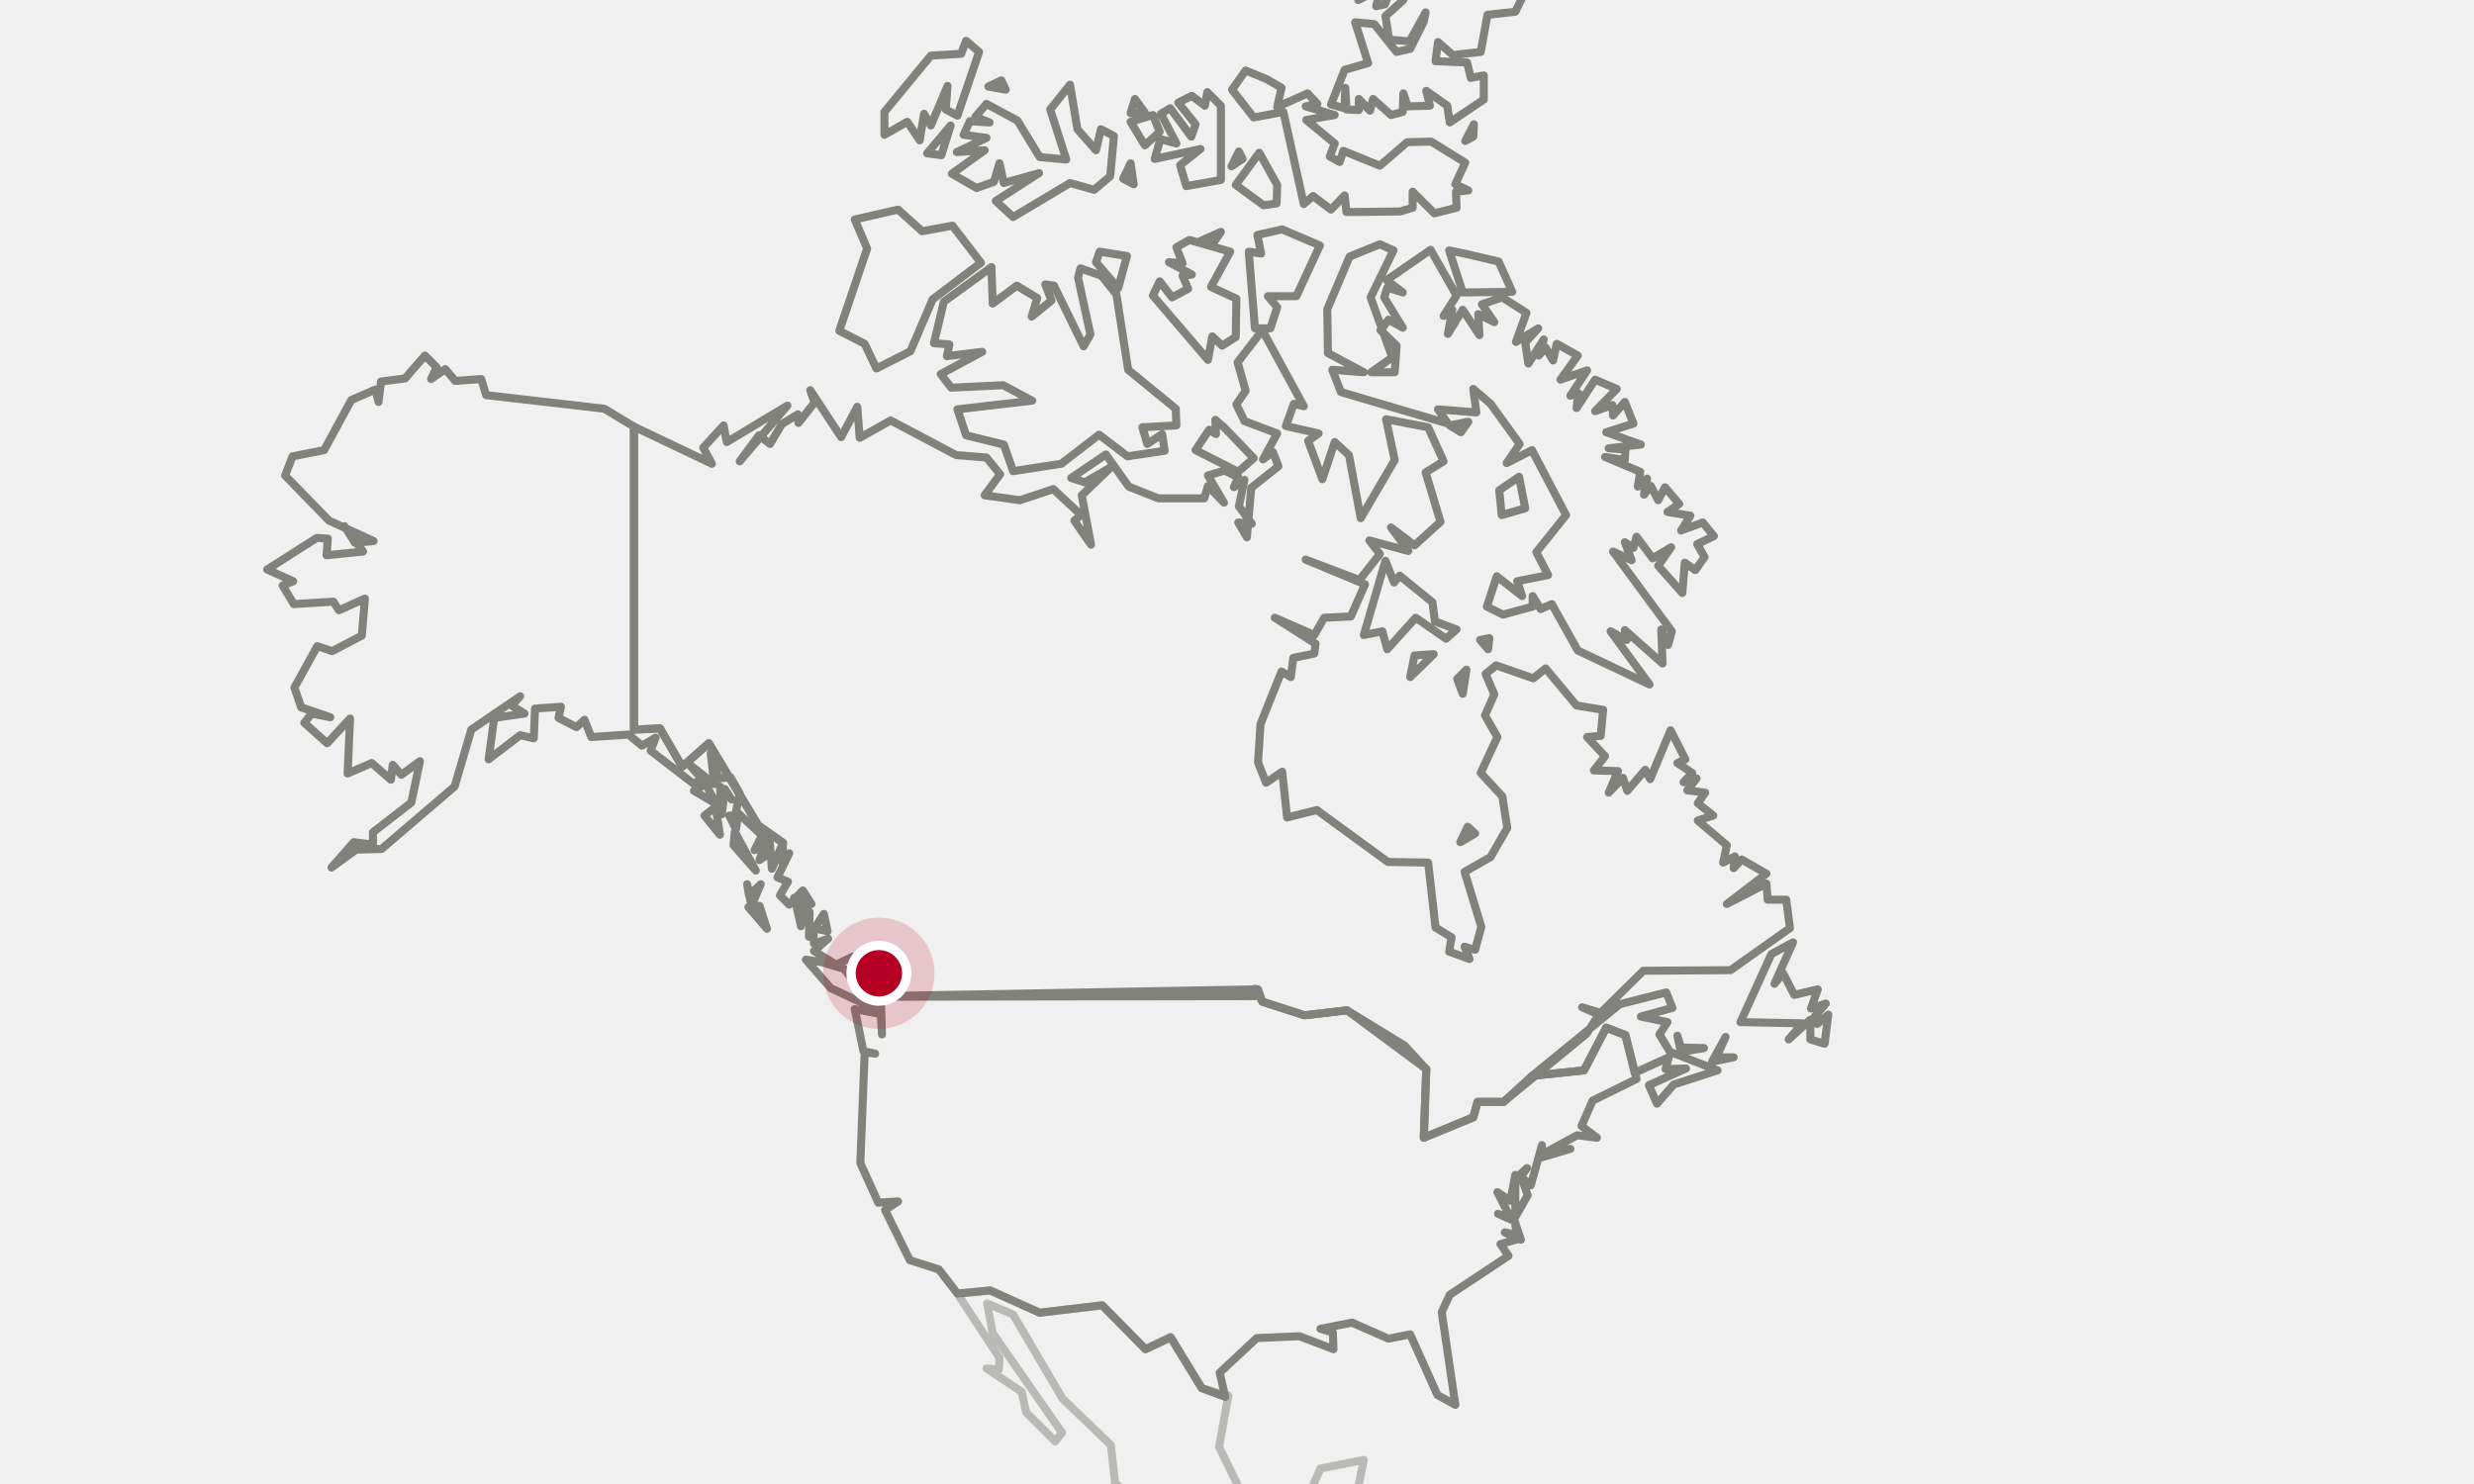
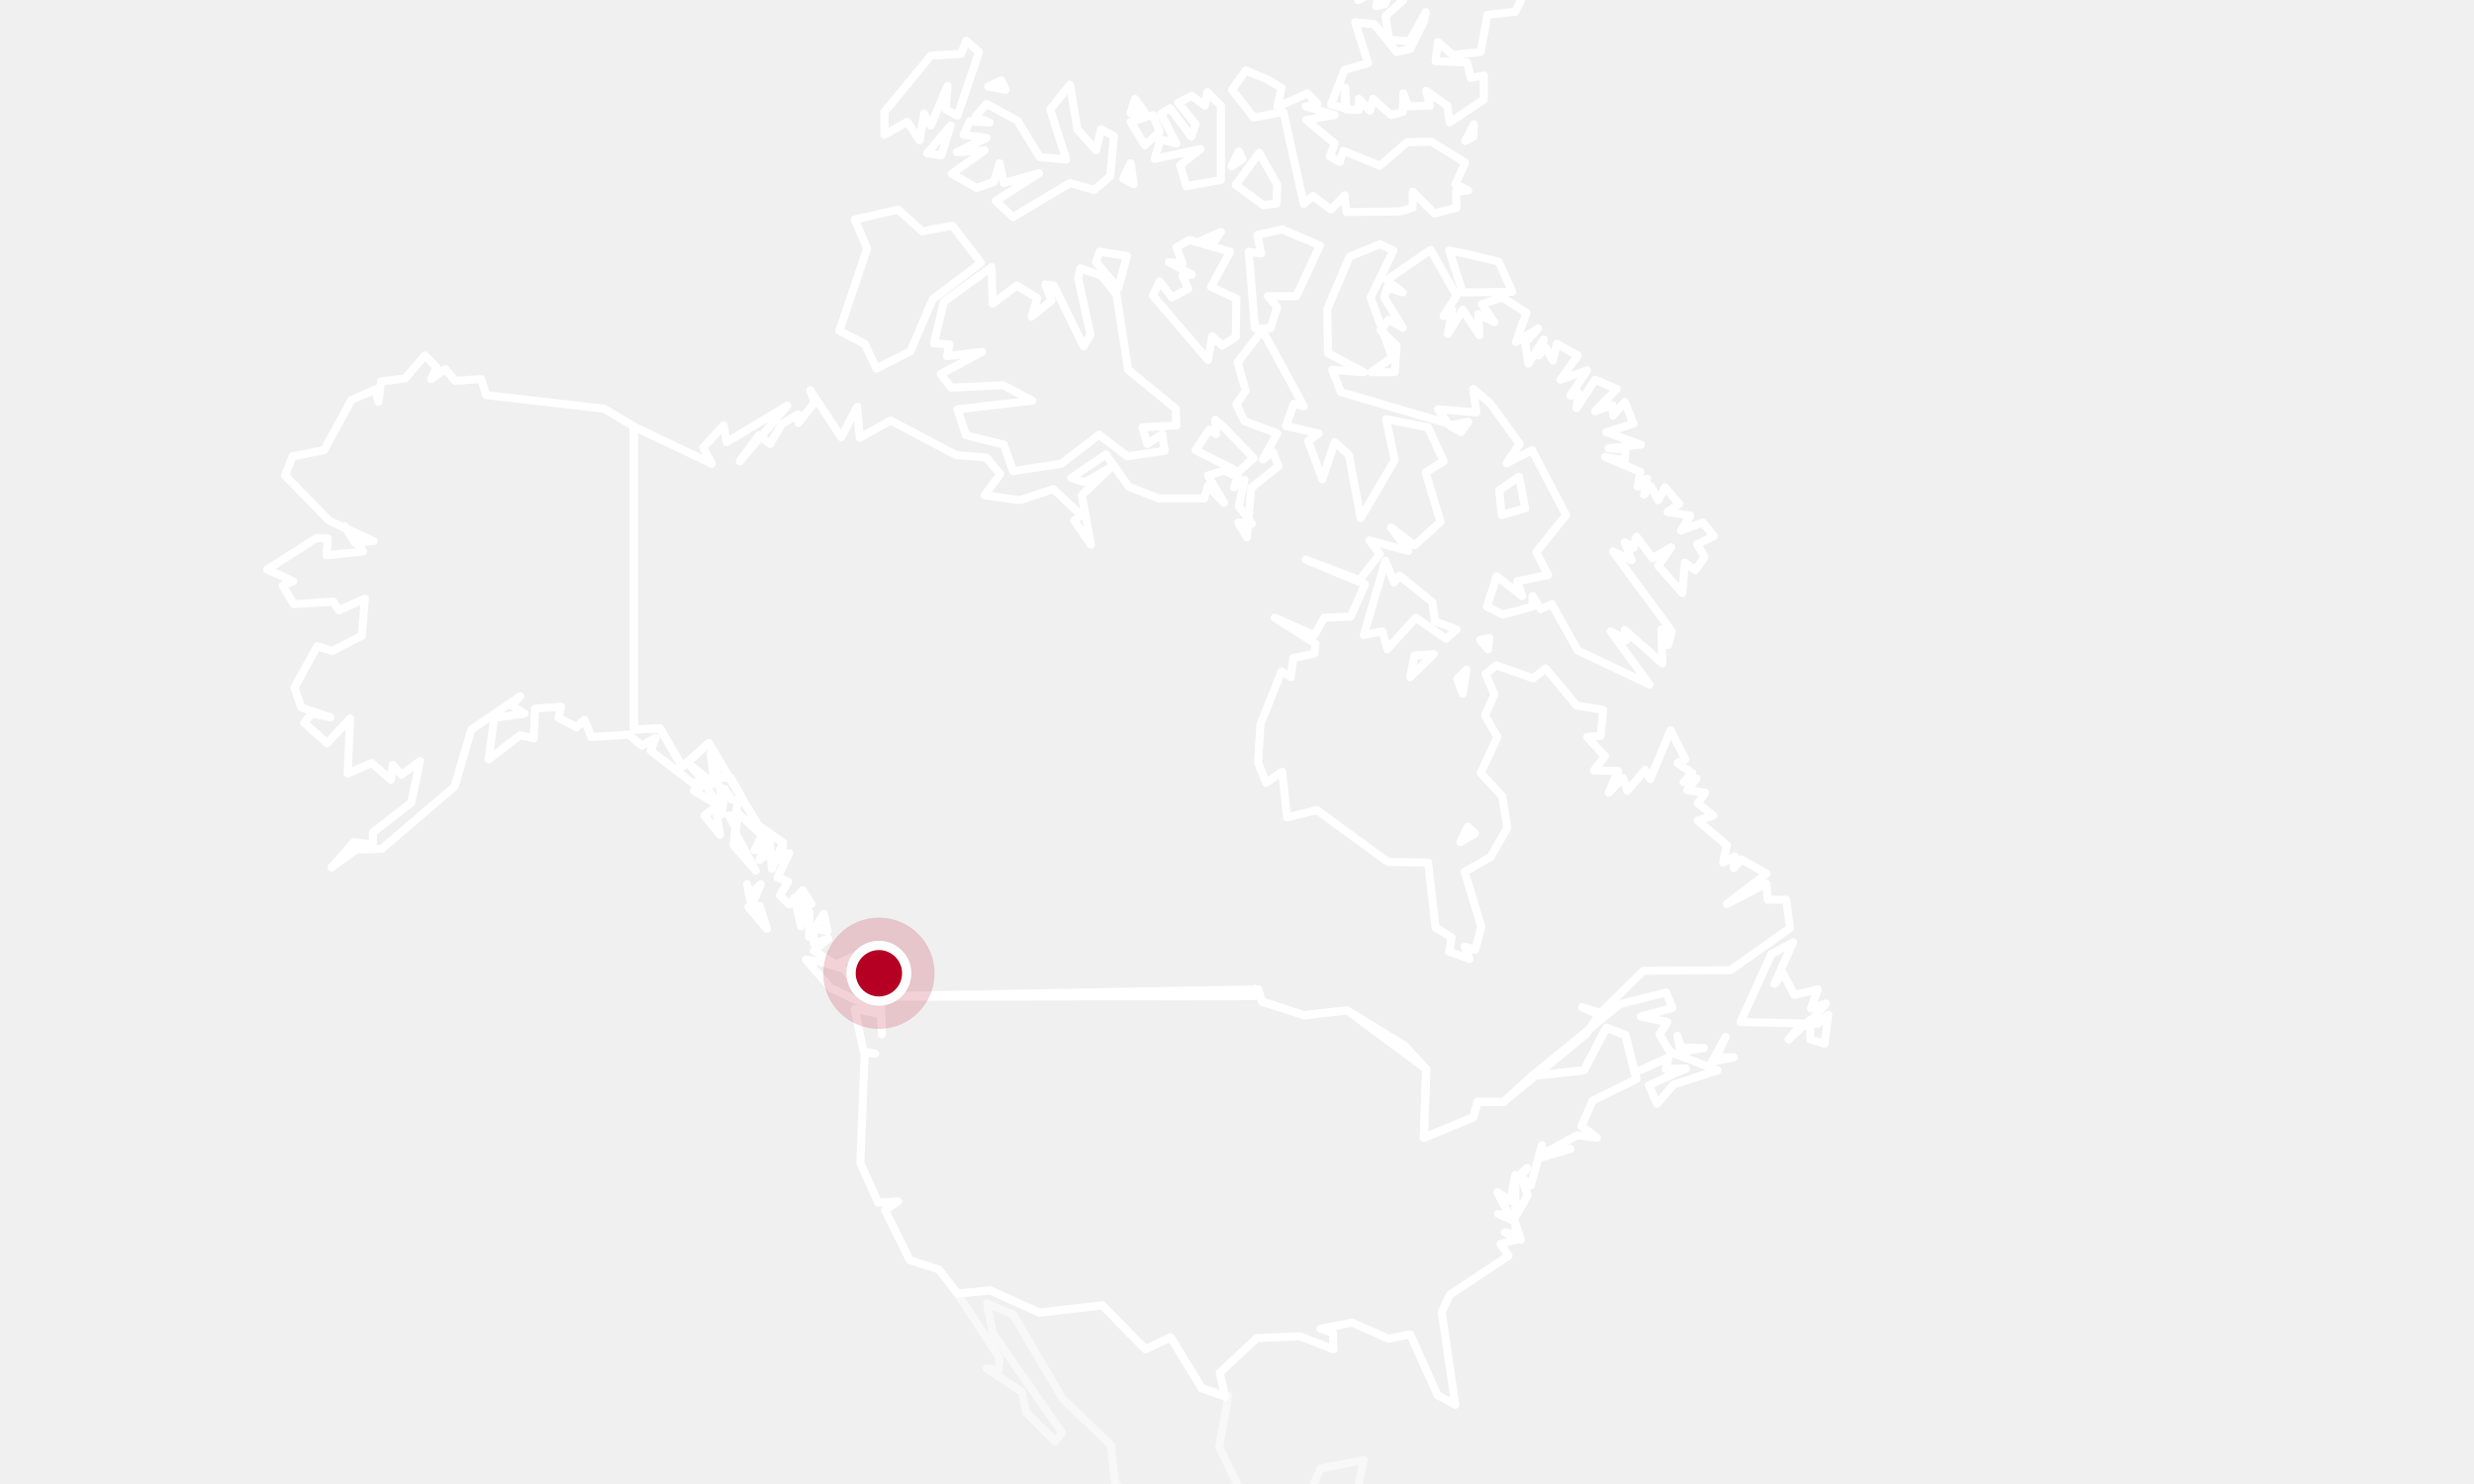
<svg xmlns="http://www.w3.org/2000/svg" width="400" height="240" viewBox="0 0 400 240">
-   <g fill="none" stroke="#82827c" stroke-width="1.3" stroke-linejoin="round" fill-rule="evenodd">
+   <g fill="none" stroke="#fff" stroke-width="1.3" stroke-linejoin="round" fill-rule="evenodd">
    <path data-country="CAN" d="M120.8,143 121.1,144.8 123,143 121.5,146.5 120.8,143ZM122.8,146.5 124,150.2 121,146.7 122.8,146.5ZM132.8,155.6 136.5,156.7 141.3,163.1 134.3,159.8 130.3,155.2 132.8,155.6ZM126.6,136.3 122.6,133.5 114.6,120.2 110.3,124 106.7,117.8 102.5,118 102.5,69 115.1,75 113.7,72.4 117,68.8 117.5,71.5 127.3,65.6 119.6,74.6 122.7,70.4 124.5,71.8 126.4,68.6 129,67 129.1,68.4 131.7,65.1 131,63.1 136,70.7 138.6,65.8 139,70.8 144,68 154.6,73.6 159.5,74 161.7,76.7 159.2,80.1 164.9,80.9 170.3,79.1 174.8,83.3 173.7,84.2 176.4,88.1 174.9,80.1 179.7,75.5 175.4,78 173.2,77.3 178.8,73.5 182.5,78.7 187.3,80.6 194.7,80.6 195.3,78.6 197.9,81.3 195.3,76.9 198,76.1 200.2,77.2 199.5,78.8 201.2,77.6 200.3,81.9 202.4,84.7 200.2,84.5 201.6,86.9 202.3,78.9 206.7,75.4 205.8,73.1 204.2,74.3 206.5,70.1 201.2,68.1 199.9,65.4 201.4,63.2 200.1,58.6 204.1,53.4 210.8,65.7 209.2,65.3 207.9,68.9 213.2,70.1 211.5,71.3 213.8,77.5 215.8,71.5 218.1,73.6 220,83.8 225.5,74.4 224.1,67.8 230.9,69.1 233.4,74.6 230.5,76.4 232.9,84.4 228.7,88.2 224.9,85.3 227.7,89.1 221.4,87.4 223.1,89.6 219.8,93.8 211.1,90.5 220.7,94.5 218.4,99.7 214.1,99.9 212.5,102.7 206.1,99.9 212.7,104.1 212.5,105.7 209.1,106.4 208.7,109.5 207.2,108.6 203.8,117.1 203.4,123.3 204.7,126.6 207.3,124.8 208.1,132.2 212.9,131 224.4,139.4 230.9,139.5 232.1,150 234.7,151.6 234.3,153.9 237.6,155.1 236.8,153.1 238.5,153.6 239.5,149.9 236.8,141 241,138.6 243.7,133.9 242.9,128.8 239.4,125 242.1,119.2 240.1,115.7 241.6,112.3 240.2,109 241.9,107.6 247.9,109.7 249.9,108.1 254.9,114.1 259.2,114.8 258.8,119 256.6,119.2 259.5,122.3 257.7,124.6 261.6,124.7 260.1,128.2 262.4,125.8 263.1,127.9 266,124.5 266.8,126 270.1,118.1 272.5,122.8 271.2,123.4 273.6,125 272.2,126.5 274.3,125.9 272.8,127.8 275.7,128.2 274.5,129.9 277,131.9 274.5,132.7 279.2,136.7 278.6,139.5 280.5,138.5 280.3,140.4 281.6,139 285.6,141.3 279.2,146.2 285.6,142.9 285.8,145.5 288.8,145.5 289.4,150.1 279.8,156.9 265.7,157 258.8,163.8 255.8,162.9 258.5,164.1 256.5,167.2 243.1,178.2 238.9,178.2 238.2,180.7 230.2,184 230.6,172.9 217.8,163.4 210.9,164.2 204.1,162 202.9,159.9 202.9,161.1 141.8,161.2 140.2,157.3 138.1,157.7 137.9,154.7 135.2,156 131.6,153.8 133.9,151.8 131.6,152.6 131.5,150.1 133.8,150.6 133.2,147.8 130.8,151.5 130.9,147.5 128.4,145.2 131.2,146.2 129.8,144 127.6,146.3 126.1,144.8 127.4,142.6 125.7,141.9 127.6,138 126.5,139.5 126.6,136.3ZM158.3,8.4 154.8,18.7 152.9,17.7 153.2,13.9 150.5,20.3 149.4,18.4 148.7,22.7 146.7,19.7 143,21.8 143,18.1 150.5,9 155.4,8.7 156.2,6.6 158.3,8.4ZM174.2,20.9 177.2,24.3 178,20.9 180.1,22 179.5,28.5 176.9,30.7 173,29.6 163.8,35.1 161,32.5 168,28 162.3,29.6 161.6,26.4 160.7,29.4 157.9,30.4 153.9,28.1 159.2,24.3 154.7,24.6 159.5,22.3 155.8,21.8 156.8,19.6 160,19.8 157.7,18.9 159.5,16.8 164.5,19.5 168.1,25.4 172.4,25.8 169.8,17.7 173,13.7 174.2,20.9ZM160.5,49.1 164.4,46.2 167.7,48.2 166.8,51.2 170,48.6 169,46 170.4,46.2 175.2,56 176.3,54.1 174.3,44.9 174.7,43.4 178.1,44.6 180.5,47.6 182.4,59.8 190.1,66.1 190.2,68.8 184.7,69.1 185.5,71.8 187.9,70.2 188.3,72.9 182.3,73.8 177.7,70.3 171.6,75 163.8,76.2 162.3,71.9 156.2,70.4 154.8,66.2 166.9,64.8 162.2,62.3 153.8,62.7 152.1,60.5 158.8,56.9 153.1,57.6 153.5,55.7 151,55.5 152.6,48.8 160.3,43.2 160.5,49.1ZM149.1,37.4 154,36.5 158.6,42.5 150.8,48.4 147.2,56.8 141.7,59.6 139.8,55.6 135.7,53.5 140.2,40.2 138.2,35.5 145.2,33.9 149.1,37.4ZM259.2,-66.4 265.9,-64.8 261.4,-60 269,-64.3 270.1,-62.1 272,-62.7 272.8,-56.6 276.9,-56.4 276.4,-52.2 260.9,-38.6 269.5,-41.5 259,-26.1 256.5,-28.1 257.5,-24.1 253.5,-22.7 256.8,-22.3 255,-18.2 252.7,-17.3 248.4,-19.6 250.7,-15 242.9,-15.1 248.2,-11.8 248.1,-9.7 239.2,-10 240.8,-8.5 244.3,-9.2 248.3,-6 247.4,-4 244,-3.6 246.7,-1.6 245,1.9 240.5,2.4 239.4,8.4 234.9,8.9 232.5,6.8 232.1,9.9 237.2,10.1 237.8,12.6 239.9,12.2 239.9,16.1 234.4,19.8 234,17.1 230.6,14.7 231.2,17.1 227.6,17.2 226.9,15.1 226.8,18.1 224.9,18.6 222,16 221.5,17.9 219.7,16 219.7,17.8 217.7,17.7 217.5,14.2 217.4,17.5 215.2,16.9 217.4,11.3 221.2,10.2 219.1,3.6 222.2,3.9 225.8,8.4 228,7.9 230.2,3.5 230.5,2 227.9,6.7 224.6,6.4 224,2.6 226.9,0 225.7,-3.8 223.9,0.7 222.5,1 223.2,-1.8 219.6,0 221.2,-6.6 225.2,-8.1 229,-6.5 232.3,-8.8 226.5,-9.1 226.5,-10.5 228.3,-9.7 222.1,-19.2 221.9,-24.4 228,-24.1 232.4,-17.2 235.1,-16.3 229.6,-25.3 243,-32.5 239,-33.8 243,-40.6 233.9,-29.7 229.8,-28.6 231.3,-31.3 224.9,-27.9 221.8,-29 222,-30.7 228.9,-36.5 223.5,-34.9 218.6,-30 216.1,-33.6 222,-34.9 225.3,-38.5 215.1,-34.9 215,-39.1 219.5,-42 213.3,-40.2 214.6,-43.6 211.4,-42.7 210.6,-44.4 218.5,-50.8 220.8,-48.6 221.6,-50.1 225.1,-49 221.6,-52.7 225.4,-56.5 230.4,-50.5 230.6,-53.2 237.3,-46.9 230.8,-55.6 232.5,-57.7 231.5,-59.6 234.2,-58.6 233.9,-62.2 238.9,-60.4 235.8,-64.5 241.4,-64.2 244.9,-58 245.7,-59.8 242.4,-66.2 248.4,-66.3 252.2,-61.2 250.5,-64.4 251.9,-67.5 253.7,-67.9 256,-64.3 255.7,-67.6 258.1,-68.2 259.2,-66.4ZM206.5,29.9 206.4,32.9 204.3,33.2 199.8,29.9 203.6,24.7 206.5,29.9ZM192.3,38.8 198.9,40.7 195.8,46.4 199.9,48.3 199.8,54.5 197.6,55.9 196,54.4 195.3,58.2 186.4,47.8 187.5,45.5 189.5,48.1 192.1,46.7 191.2,44.6 192.7,44.4 189,42.4 191.2,42.6 190.2,40 192.3,38.8ZM225.4,94.2 226.3,93.1 231.6,97.4 232,100.5 235.5,101.8 233.8,103.3 228.9,99.9 224.3,105 223.5,102.1 220.5,102.7 224,90.7 225.4,94.2ZM197.4,17.1 197.4,29.1 191.8,30.1 190.8,26.7 194.1,24.1 186.7,25.7 187.6,22.5 190.2,23.2 187.7,18.4 189.2,17.5 192.6,22.1 193.3,20.1 190.5,16.6 192.7,15.5 194.8,17.1 195.2,14.9 197.4,17.1ZM204.8,12.8 207.2,14.2 206.5,17.3 211.4,15.1 213,16.8 211.1,17.2 215.8,18.6 211.2,19.4 215.8,23.2 215,25.3 216.6,26.2 217.2,24.4 223.1,26.8 227.5,23 231.4,22.9 236.9,26.3 235.3,29.8 237.4,30.8 235.4,31 235.5,33.6 231.9,34.5 228.4,31 228.4,33.6 226.4,34.2 217.7,34.3 217.4,31.6 215.2,33.9 212.3,31.7 210.8,33 207.5,18.1 202.7,19 199.2,14.5 201.4,11.4 204.8,12.8ZM207.3,37.1 213.4,39.7 209.6,47.9 205,47.9 206.5,49.7 205.4,53.1 202.9,53.1 201.9,40.7 203.9,41 203.3,38 207.3,37.1ZM197.9,69.1 202.7,74.1 200.2,76.3 193.3,72.8 195.5,69.5 196.6,70.2 196.5,67.9 197.9,69.1ZM277.5,171 280.3,171 276.8,171.7 279,167.7 277.5,171ZM264.3,173.5 262.8,167.4 259.7,166.2 256.1,173.1 247.7,174 261.9,162.4 269.4,160.5 270.4,163 265.3,164.4 269.6,165.3 268.3,167.3 270,170.1 277.7,173.1 270.6,175.4 267.9,178.5 266.6,175.5 272.6,172.8 269.3,172.9 269.8,171 264.3,173.5ZM289.9,152.4 286.9,159.1 288.3,157.4 290.1,160.9 293.9,160 292.8,163.1 295.2,162.3 293.4,164.4 293.8,165.6 295.6,164.1 295,168.8 292.7,168.1 292.7,164.9 289.2,168.1 291.4,165.5 281.4,165.3 286.4,154.3 289.9,152.4ZM221.7,60.2 225.5,60.2 225.8,55.9 223.2,53.4 224.5,51.7 226.8,53 223.8,48.1 224.3,46.5 226.8,47.3 224.2,45.3 231.3,40.4 235.5,47.8 233.4,51.1 234.8,50.1 234.1,54 236.5,50.1 239.2,54.2 239,50.8 241.6,52.1 239.6,49.2 242.9,48.1 246.8,50.6 245.1,55.3 248.7,53.1 246.6,55.4 247.1,58.8 249.6,54.9 248.8,57.5 249.9,56.2 251.1,58.3 251.7,55.6 255.1,57.5 252.3,61.4 256.6,59.9 253.9,64 255.2,63.6 254.9,66 257.9,61.4 261.4,62.9 257.9,66.5 260.7,65.5 260.8,67.2 262.7,65 264.1,68.5 259.7,69.9 265.3,71.9 260.1,72.5 262.8,72.7 262.7,74.4 259.5,73.9 265.2,76.3 264.8,78.7 266.3,77.4 265.8,80 266.9,78.6 268.1,80.9 269.2,78.8 271.5,81.5 269.6,82.8 273.3,83.4 271.8,85.8 275.3,84.5 277.1,86.7 274.4,88 275.6,90.1 274.1,92.2 272.4,91 272,95.9 268.1,91.5 270.2,88.5 267.2,90.3 264.6,86.8 264.1,88.6 262.7,87.7 263.8,90.6 260.8,89.2 270.3,102.1 269.7,104.3 268.6,101.8 268.8,107.3 262.7,101.9 263,103.5 260.4,102.1 266.7,110.7 255.1,105.2 250.9,97.7 249.1,98.5 247.8,96.4 247.8,98.1 243,99.4 240.4,98.1 242,93.2 246.1,96.4 245.3,94 250.3,93 248.4,89.3 253.2,83.3 247.7,72.8 243.6,74.9 245.7,71.8 241,65.3 238.2,62.9 238.7,66.7 232.5,66.2 234.1,68.5 216.8,63.4 215.4,59.8 220.5,60.2 214.7,57.1 214.6,50 218.2,41.5 223.1,39.5 225.3,40.5 221.6,48.1 225.1,57.8 221.7,60.2ZM271.6,169.4 275.5,169.5 272,170.1 271.2,167.5 271.6,169.4ZM231.8,105.8 228,109.5 228.7,106 231.8,105.8ZM237.1,108.3 236.5,112.2 235.6,109.8 237.1,108.3ZM245.6,77.1 246.6,82.2 242.8,83.3 242.4,79.3 245.6,77.1ZM237.2,41.1 242.3,42.3 244.5,47.2 236.5,47.3 234.3,40.5 237.2,41.1ZM238.5,134.8 236.1,136.2 237.3,133.7 238.5,134.8ZM180.8,46.6 177.2,42.4 177.8,40.7 182.2,41.4 180.8,46.6ZM187.5,21.3 185.1,23.5 182.8,19.7 186.4,18.6 187.5,21.3ZM183.5,16 185.1,18.2 182.8,18.3 183.5,16ZM152.2,25.1 149.9,24.8 153.7,20.3 152.2,25.1ZM129.8,147.4 129.5,149.8 128.7,146.2 129.8,147.4ZM238.2,22.1 236.9,22.8 238.3,20.1 238.2,22.1ZM240.8,103.2 240.6,105 239.3,103.5 240.8,103.2ZM196.1,39.4 193.6,39.2 197.4,37.5 196.1,39.4ZM237.4,68.2 236.2,69.9 234.4,68.8 237.4,68.2ZM200.9,25.7 199.1,26.9 200.3,24.5 200.9,25.7ZM162.6,14.5 159.8,14 161.9,13 162.6,14.5ZM183.3,29.8 181.6,28.9 182.8,26.4 183.3,29.8Z" />
    <path data-country="USA" d="M126.6,136.3 124.8,140.5 124.4,135.5 122,137.5 123.2,135.1 119,131.2 119.6,128.3 118.1,125.7 116.2,125.9 114.9,121.8 115.5,126.8 111.3,123.5 113.4,125.9 112.2,126.8 105.2,121.4 106,119.3 103.8,120.6 101.6,118.8 95.6,119.2 94.5,116.4 93.2,117.6 90.3,116.1 90.7,114.3 86.5,114.6 86.3,119.4 84.1,118.9 79,122.8 79.9,116.1 84.8,115.4 82.7,114.1 84.1,112.6 76.2,118 73.5,127.2 61.7,137.3 57.6,137.4 53.6,140.3 57.2,136.2 60.3,136.6 60.3,134.6 66.5,129.8 67.9,123.1 64.9,125.3 63.5,123.7 63.2,126.1 60.1,123.4 56.2,125.1 56.6,116.2 52.9,120.2 49.2,116.9 50.4,115.4 53.4,116 48.7,114.4 47.6,111.2 51.3,104.5 53.7,105.3 58.5,102.8 59,96.8 54.8,98.7 53.9,97.3 47.5,97.7 45.7,94.7 47.4,94 43.2,92.1 51.2,87 53,87.1 52.8,89.8 58.7,89.2 55.7,85.1 57.4,87.8 60.4,87.5 53.2,84.2 46.1,76.9 47.3,73.8 52.4,72.8 56.8,64.7 60.7,63 61.2,65 61.6,61.7 65.5,61.2 68.7,57.5 70.6,59.4 69.7,61.3 72,59.7 73.6,61.6 77.8,61.3 78.6,63.9 97.7,66.1 102.5,69 102.5,118 106.7,117.8 110.3,124 114.6,120.2 122.6,133.5 126.6,136.3ZM124.5,137.9 122.8,139.1 123.8,136 124.5,137.9ZM119.3,131.9 119,134.1 117.9,131.9 119.3,131.9ZM115.7,130.5 116.4,135 113.9,131.9 115.7,130.5ZM116.4,127.2 118.3,129.3 117.2,127.6 116.7,131.7 116.4,127.2ZM114.1,126.8 115.8,130 112.2,127.9 114.1,126.8ZM118.8,134.5 122.2,140.8 118.6,136.7 118.8,134.5ZM247.7,174 256.1,173.1 259.7,166.2 262.8,167.4 264.6,174.5 257.5,178 255.7,182.1 258.2,184 255,183.6 249.3,186.7 249.3,185.2 247.5,191.7 245.9,190.3 246.9,188.9 245.8,189.9 247,193.3 245,196.8 245,190 244.2,194.2 242.1,192.8 244.3,197.1 242.2,196.3 244.9,197.5 245.9,200.5 245,198.2 245.3,199.7 243.3,199.3 245.4,200.4 242.6,201.2 243.9,203.1 234.4,209.4 233.1,212.2 235.3,227.2 232.4,225.6 228,215.8 224.5,216.5 218.6,213.9 213.5,214.9 215.5,215.5 215.6,218.2 210.1,216.1 203.2,216.4 197.2,222 198.1,225.9 194.3,224.5 189.3,216.3 185.2,218.2 178.2,211.1 168.1,212.3 160.1,208.7 154.8,209.2 151.8,205.3 147.1,203.8 143.1,195.7 145.2,194.3 142,194.5 139.1,188.1 139.8,170.2 141.5,170.4 139.6,170 138.2,163.2 142.4,164 142.6,167.3 142.4,161.1 203.4,160 204.1,162 210.9,164.2 217.8,163.4 227.1,169.1 230.6,172.9 230.2,184 238.2,180.7 238.9,178.2 243.1,178.2 247.7,174ZM252.5,186 253.9,185.8 249.2,187.2 252.5,186Z" />
    <path data-country="MEX" fill="none" opacity=".5" d="M154.8,209.2 160.1,208.7 168.1,212.3 178.2,211.1 185.2,218.2 189.2,216.2 194.3,224.5 198.6,225.7 197.1,234 201.3,242.6 210.9,243.4 213.5,237.5 220.5,236.1 218.9,243.9 218.5,242.6 216.1,244.9 212.1,244.9 213.3,248.9 210.4,248.9 209.3,252.4 204.7,248.4 200,249.9 184.8,243.7 180.3,239.9 179.6,233.7 171.8,226.2 163.8,212.6 159.6,210.8 160.5,215.6 171.7,231.7 170.6,233.1 165.9,228.4 165.2,225.1 159.5,221.3 161.5,221.5 161.6,219.6 154.8,209.2Z" />
  </g>
  <g data-coordinates="-122.956,50.114">
    <circle cx="142.1" cy="157.4" r="9" fill="#b50024" opacity=".18" />
    <circle cx="142.1" cy="157.4" r="4.5" fill="#b50024" stroke="#fff" stroke-width="1.5" />
  </g>
</svg>
